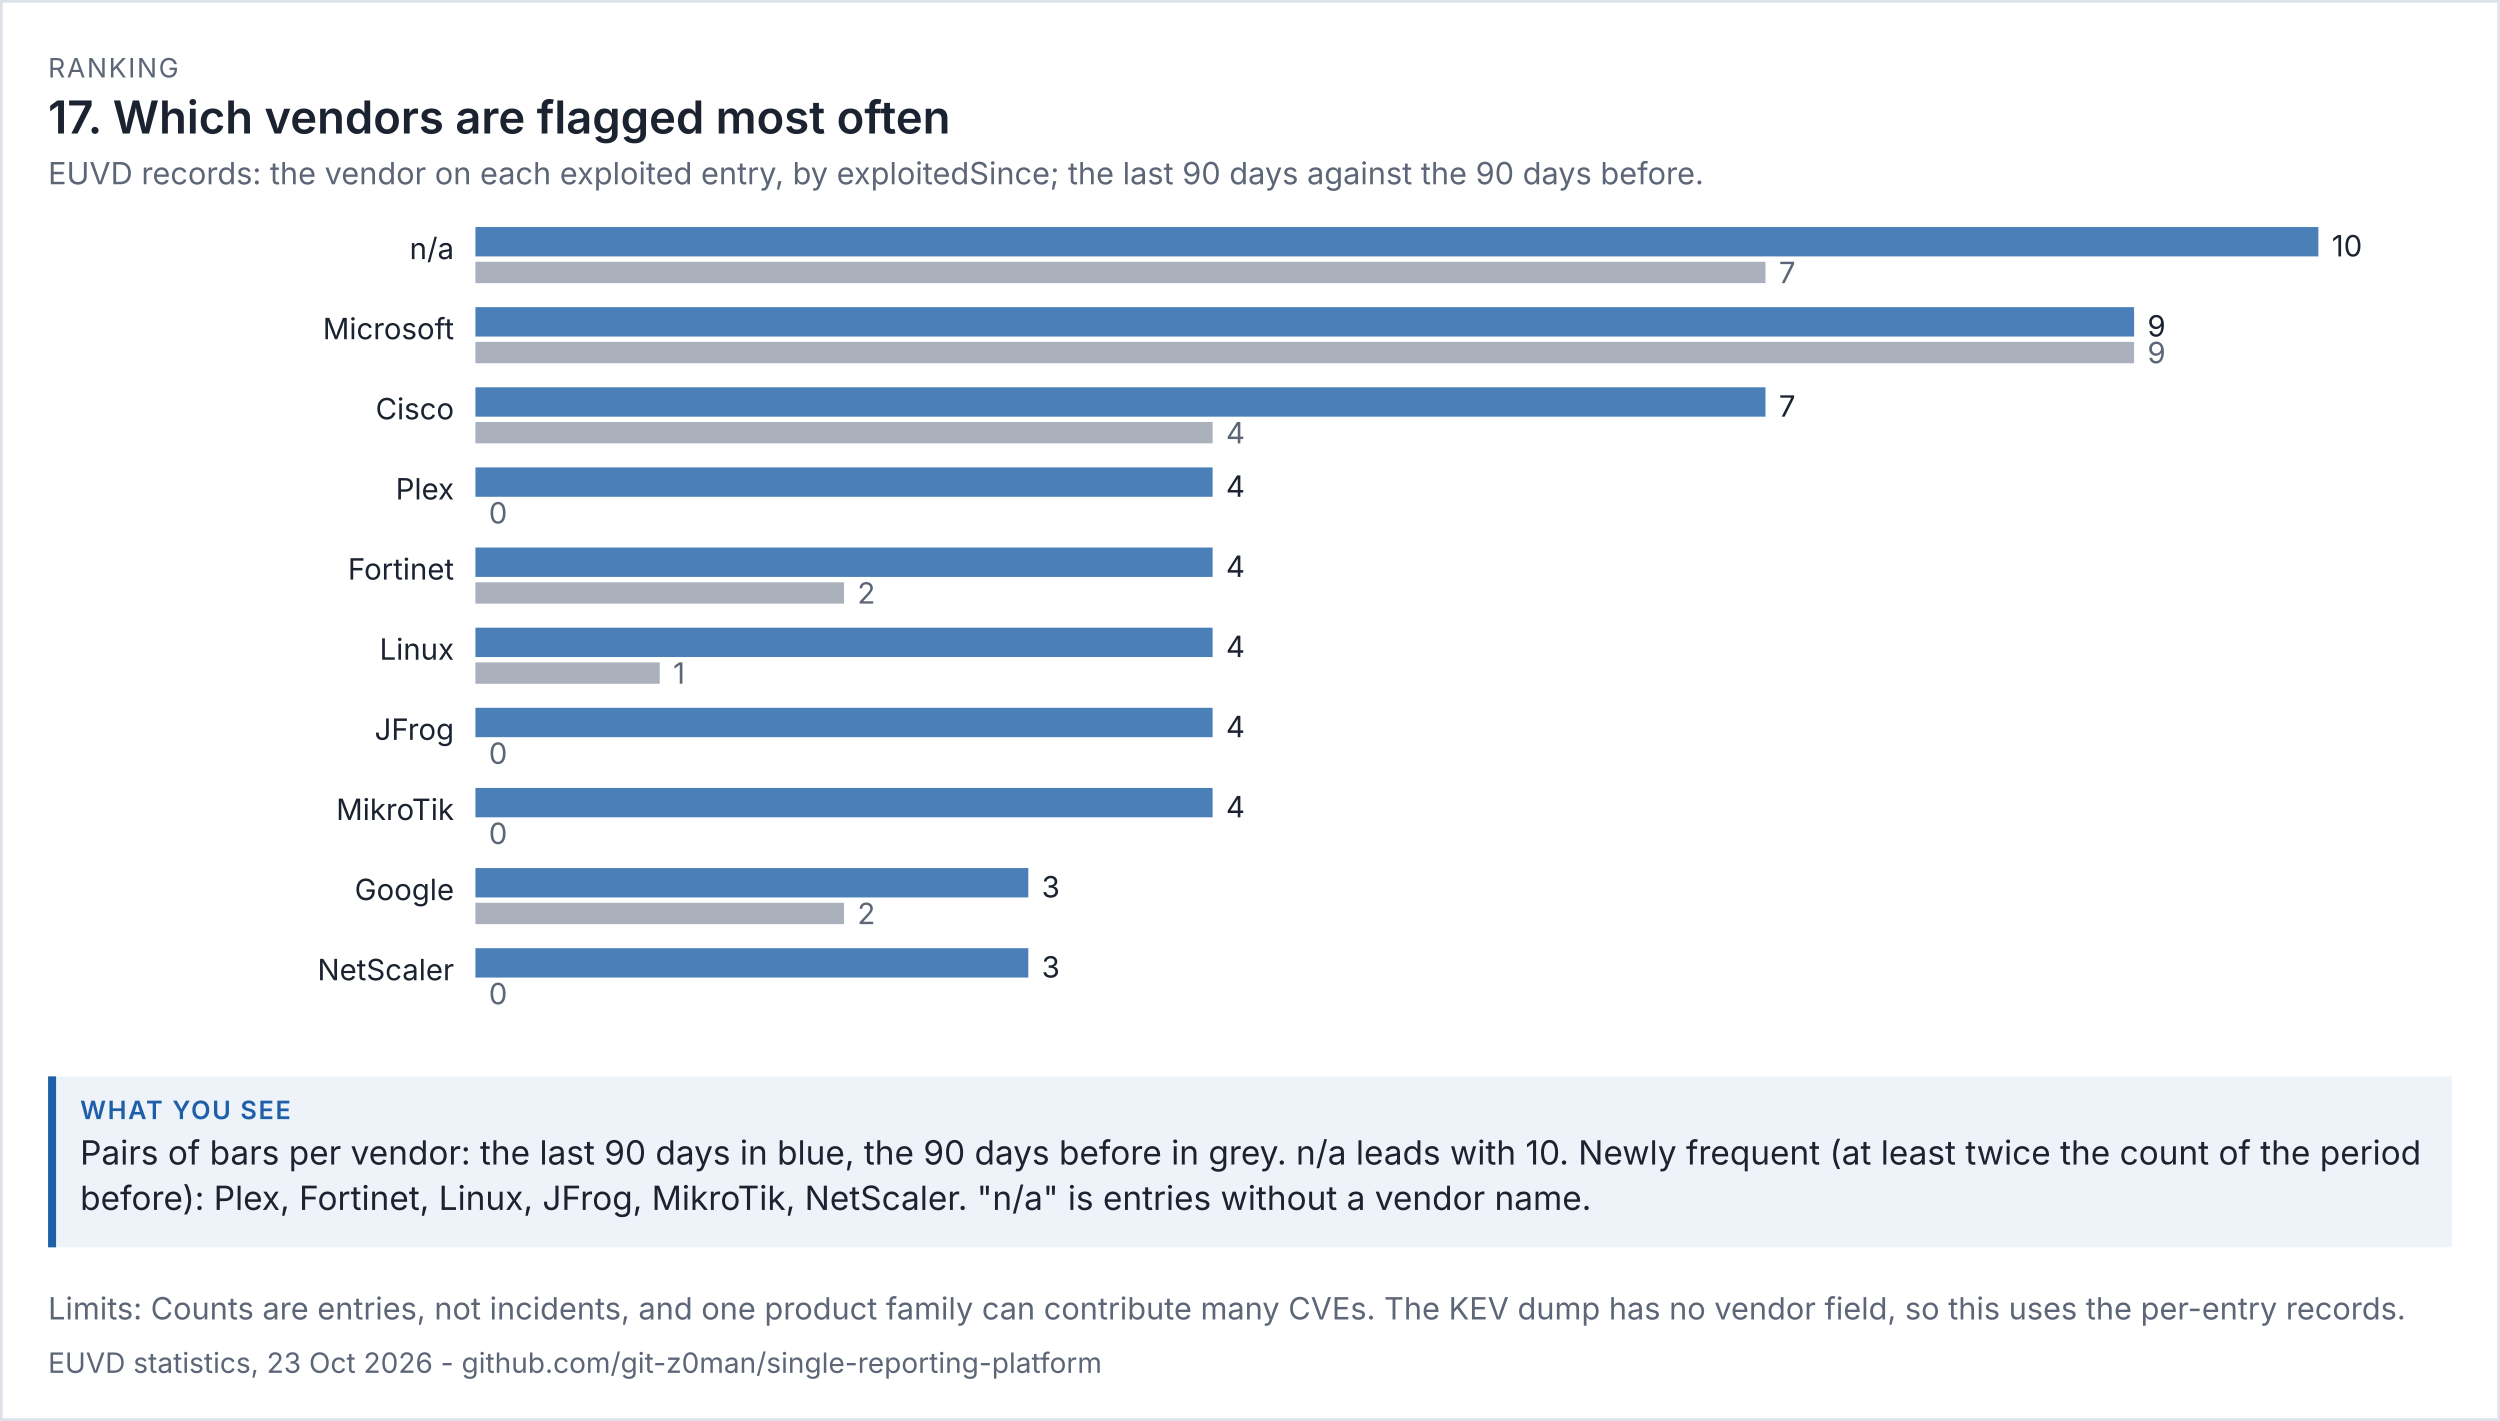
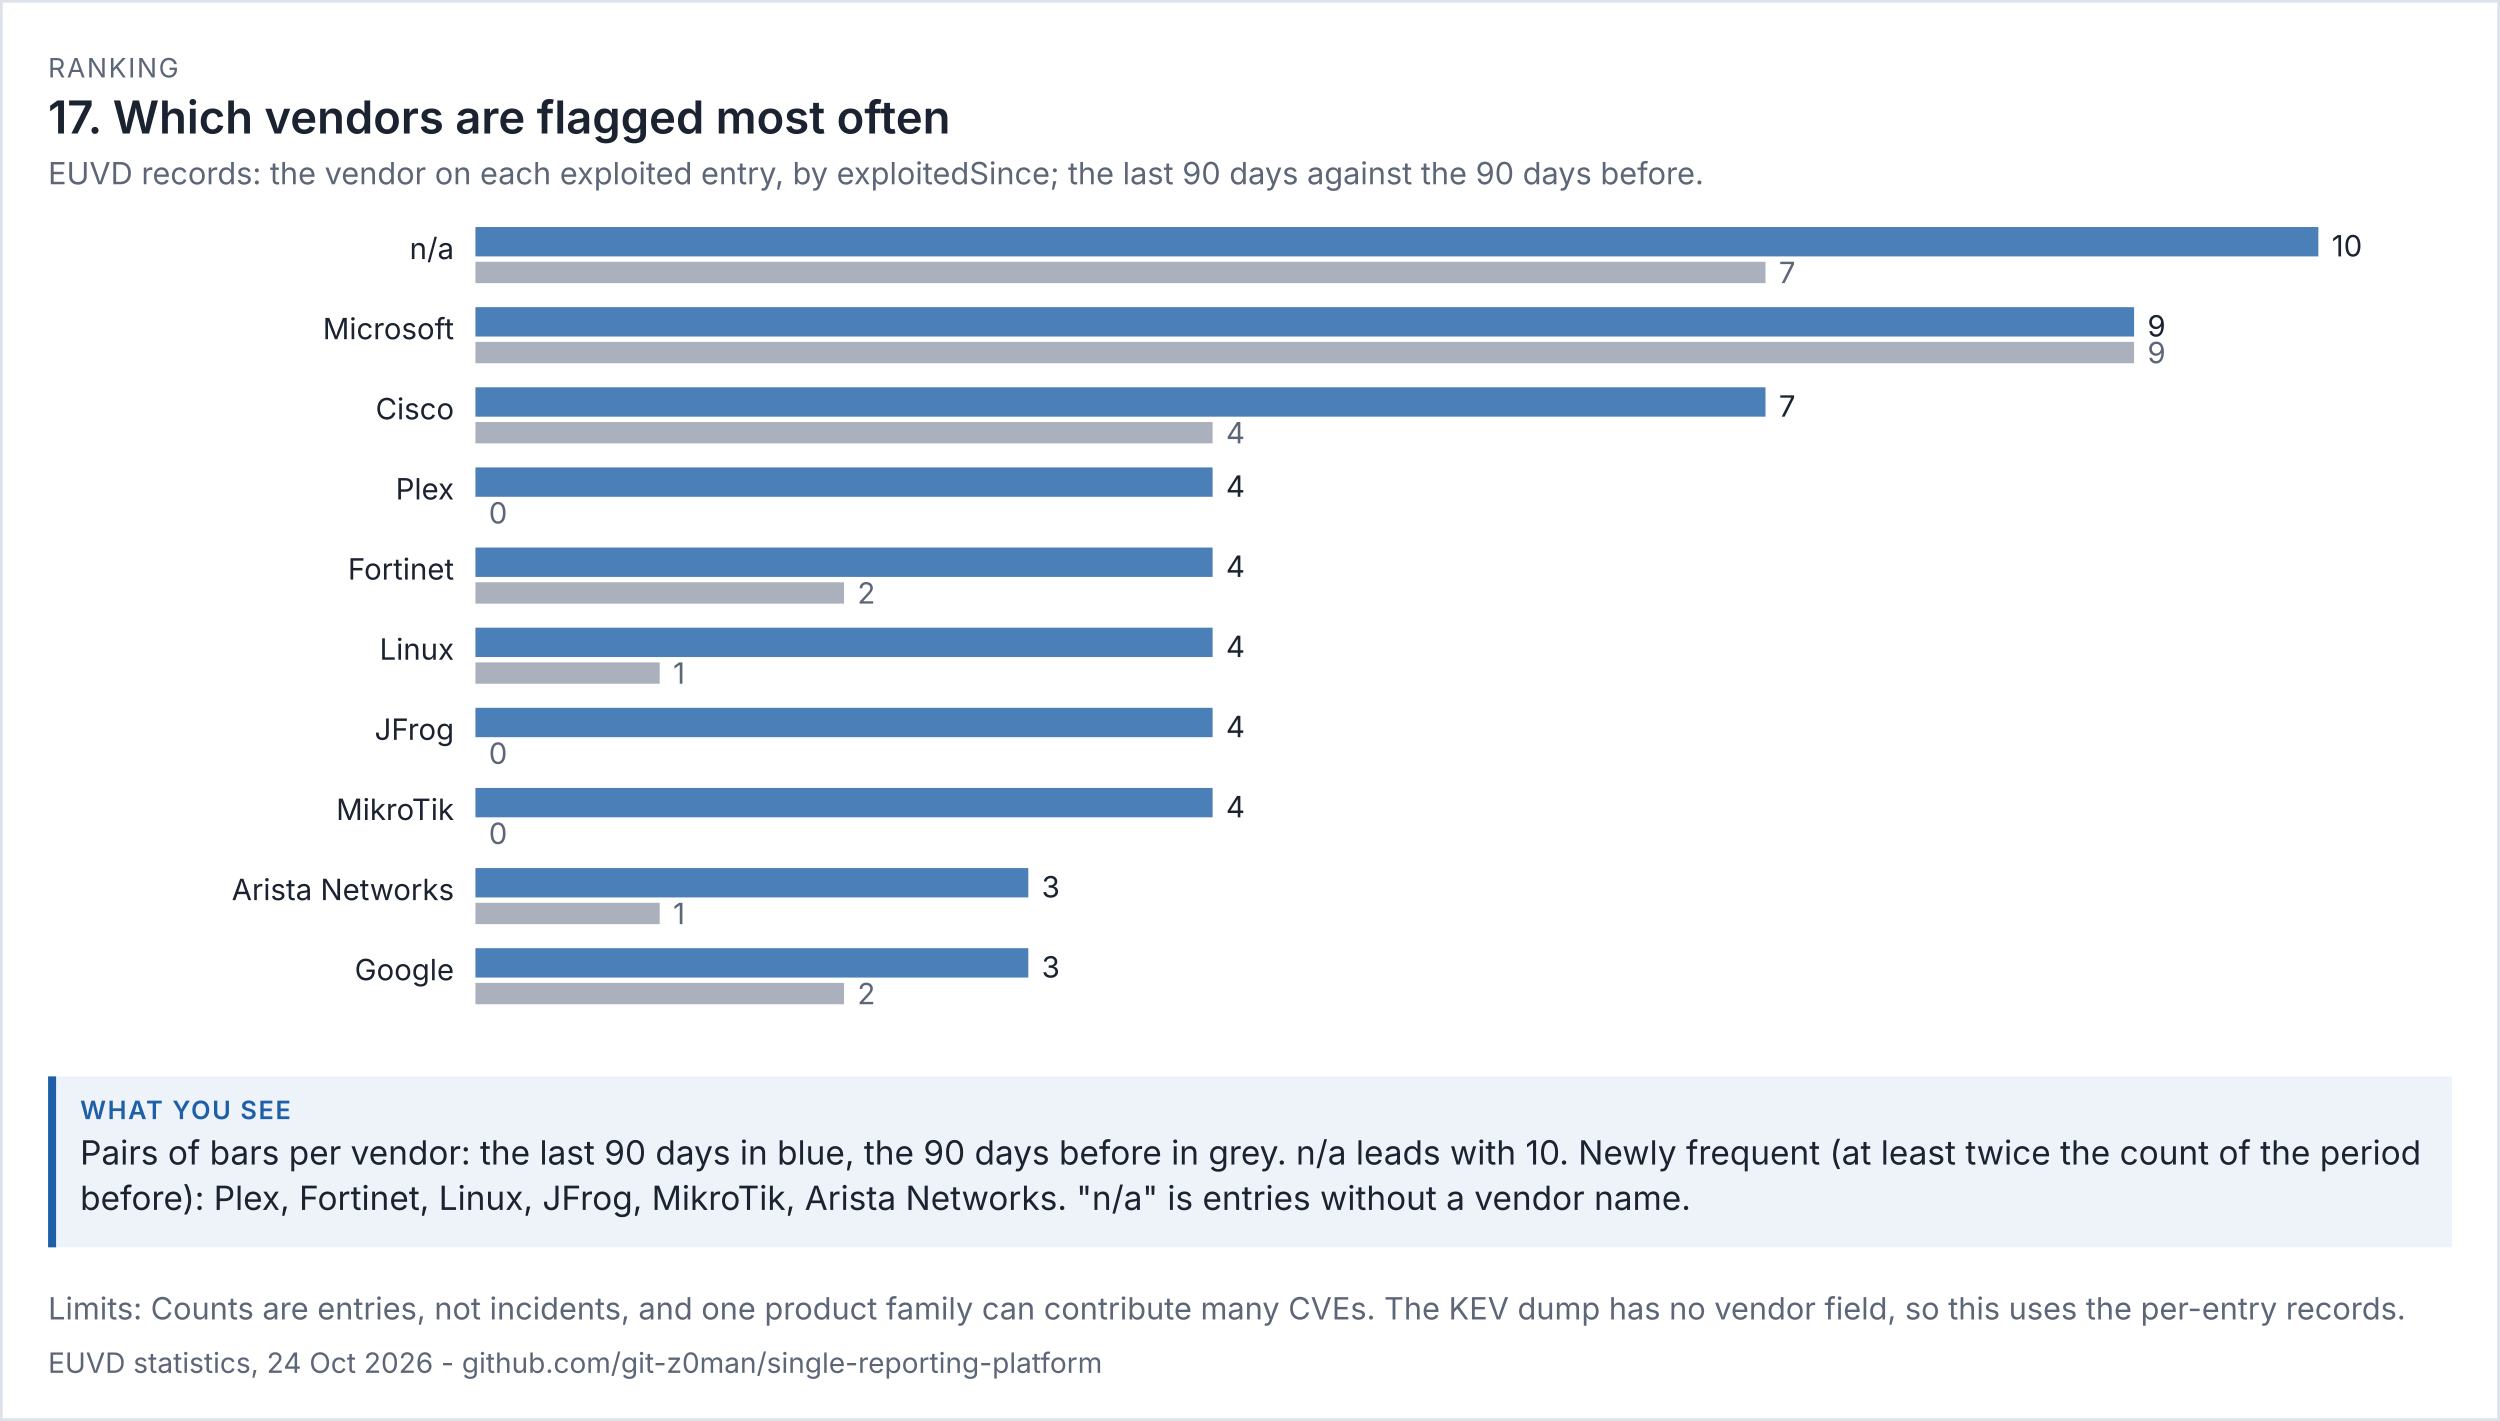
<svg xmlns="http://www.w3.org/2000/svg" viewBox="0 0 936 532" width="936" height="532" font-family="system-ui,-apple-system,'Segoe UI',sans-serif">
  <rect width="100%" height="100%" fill="#ffffff" />
  <rect x="0.5" y="0.5" width="935" height="531" fill="none" stroke="#dde1e8" />
  <text x="18" y="29" font-size="10" letter-spacing="0.6" fill="#5d6677">RANKING</text>
  <text x="18" y="50" font-size="17" fill="#1b2230" font-weight="600">17. Which vendors are flagged most often</text>
  <text x="18" y="69" font-size="11.5" fill="#5d6677">EUVD records: the vendor on each exploited entry, by exploitedSince; the last 90 days against the 90 days before.</text>
  <g transform="translate(18,79) scale(1)" font-size="11">
    <svg viewBox="0 0 900 312" role="img" width="900" height="312">
      <g>
        <text x="152" y="18" text-anchor="end" class="t" fill="rgb(27, 34, 48)">n/a</text>
        <rect x="160" y="6" width="690" height="11" fill="rgb(75, 127, 184)" />
        <text x="855" y="17" class="t" fill="rgb(27, 34, 48)">10</text>
        <rect x="160" y="19" width="483" height="8" fill="rgb(125, 135, 152)" opacity="0.65" />
        <text x="648" y="27" fill="rgb(93, 102, 119)">7</text>
        <text x="152" y="48" text-anchor="end" class="t" fill="rgb(27, 34, 48)">Microsoft</text>
        <rect x="160" y="36" width="621" height="11" fill="rgb(75, 127, 184)" />
        <text x="786" y="47" class="t" fill="rgb(27, 34, 48)">9</text>
        <rect x="160" y="49" width="621" height="8" fill="rgb(125, 135, 152)" opacity="0.65" />
        <text x="786" y="57" fill="rgb(93, 102, 119)">9</text>
        <text x="152" y="78" text-anchor="end" class="t" fill="rgb(27, 34, 48)">Cisco</text>
        <rect x="160" y="66" width="483" height="11" fill="rgb(75, 127, 184)" />
        <text x="648" y="77" class="t" fill="rgb(27, 34, 48)">7</text>
        <rect x="160" y="79" width="276" height="8" fill="rgb(125, 135, 152)" opacity="0.65" />
        <text x="441" y="87" fill="rgb(93, 102, 119)">4</text>
        <text x="152" y="108" text-anchor="end" class="t" fill="rgb(27, 34, 48)">Plex</text>
        <rect x="160" y="96" width="276" height="11" fill="rgb(75, 127, 184)" />
        <text x="441" y="107" class="t" fill="rgb(27, 34, 48)">4</text>
        <rect x="160" y="109" width="0" height="8" fill="rgb(125, 135, 152)" opacity="0.65" />
        <text x="165" y="117" fill="rgb(93, 102, 119)">0</text>
        <text x="152" y="138" text-anchor="end" class="t" fill="rgb(27, 34, 48)">Fortinet</text>
        <rect x="160" y="126" width="276" height="11" fill="rgb(75, 127, 184)" />
        <text x="441" y="137" class="t" fill="rgb(27, 34, 48)">4</text>
        <rect x="160" y="139" width="138" height="8" fill="rgb(125, 135, 152)" opacity="0.65" />
        <text x="303" y="147" fill="rgb(93, 102, 119)">2</text>
        <text x="152" y="168" text-anchor="end" class="t" fill="rgb(27, 34, 48)">Linux</text>
        <rect x="160" y="156" width="276" height="11" fill="rgb(75, 127, 184)" />
        <text x="441" y="167" class="t" fill="rgb(27, 34, 48)">4</text>
        <rect x="160" y="169" width="69" height="8" fill="rgb(125, 135, 152)" opacity="0.65" />
        <text x="234" y="177" fill="rgb(93, 102, 119)">1</text>
        <text x="152" y="198" text-anchor="end" class="t" fill="rgb(27, 34, 48)">JFrog</text>
        <rect x="160" y="186" width="276" height="11" fill="rgb(75, 127, 184)" />
        <text x="441" y="197" class="t" fill="rgb(27, 34, 48)">4</text>
        <rect x="160" y="199" width="0" height="8" fill="rgb(125, 135, 152)" opacity="0.65" />
        <text x="165" y="207" fill="rgb(93, 102, 119)">0</text>
        <text x="152" y="228" text-anchor="end" class="t" fill="rgb(27, 34, 48)">MikroTik</text>
        <rect x="160" y="216" width="276" height="11" fill="rgb(75, 127, 184)" />
        <text x="441" y="227" class="t" fill="rgb(27, 34, 48)">4</text>
        <rect x="160" y="229" width="0" height="8" fill="rgb(125, 135, 152)" opacity="0.65" />
        <text x="165" y="237" fill="rgb(93, 102, 119)">0</text>
-         <text x="152" y="258" text-anchor="end" class="t" fill="rgb(27, 34, 48)">Google</text>
+         <text x="152" y="258" text-anchor="end" class="t" fill="rgb(27, 34, 48)">Arista Networks</text>
        <rect x="160" y="246" width="207" height="11" fill="rgb(75, 127, 184)" />
        <text x="372" y="257" class="t" fill="rgb(27, 34, 48)">3</text>
-         <rect x="160" y="259" width="138" height="8" fill="rgb(125, 135, 152)" opacity="0.65" />
-         <text x="303" y="267" fill="rgb(93, 102, 119)">2</text>
-         <text x="152" y="288" text-anchor="end" class="t" fill="rgb(27, 34, 48)">NetScaler</text>
+         <rect x="160" y="259" width="69" height="8" fill="rgb(125, 135, 152)" opacity="0.65" />
+         <text x="234" y="267" fill="rgb(93, 102, 119)">1</text>
+         <text x="152" y="288" text-anchor="end" class="t" fill="rgb(27, 34, 48)">Google</text>
        <rect x="160" y="276" width="207" height="11" fill="rgb(75, 127, 184)" />
        <text x="372" y="287" class="t" fill="rgb(27, 34, 48)">3</text>
-         <rect x="160" y="289" width="0" height="8" fill="rgb(125, 135, 152)" opacity="0.65" />
-         <text x="165" y="297" fill="rgb(93, 102, 119)">0</text>
+         <rect x="160" y="289" width="138" height="8" fill="rgb(125, 135, 152)" opacity="0.65" />
+         <text x="303" y="297" fill="rgb(93, 102, 119)">2</text>
      </g>
    </svg>
  </g>
  <rect x="18" y="403" width="900" height="64" fill="#eef3fa" />
  <rect x="18" y="403" width="3" height="64" fill="#1f5fa8" />
  <text x="30" y="419" font-size="9.5" letter-spacing="0.6" font-weight="600" fill="#1f5fa8">WHAT YOU SEE</text>
  <text x="30" y="436" font-size="12.5" fill="#1b2230">Pairs of bars per vendor: the last 90 days in blue, the 90 days before in grey. n/a leads with 10. Newly frequent (at least twice the count of the period</text>
-   <text x="30" y="453" font-size="12.5" fill="#1b2230">before): Plex, Fortinet, Linux, JFrog, MikroTik, NetScaler. "n/a" is entries without a vendor name.</text>
+   <text x="30" y="453" font-size="12.5" fill="#1b2230">before): Plex, Fortinet, Linux, JFrog, MikroTik, Arista Networks. "n/a" is entries without a vendor name.</text>
  <text x="18" y="494" font-size="11.5" fill="#5d6677">Limits: Counts are entries, not incidents, and one product family can contribute many CVEs. The KEV dump has no vendor field, so this uses the per-entry records.</text>
-   <text x="18" y="514" font-size="10.5" fill="#5d6677">EUVD statistics, 23 Oct 2026 - github.com/git-z0man/single-reporting-platform</text>
+   <text x="18" y="514" font-size="10.5" fill="#5d6677">EUVD statistics, 24 Oct 2026 - github.com/git-z0man/single-reporting-platform</text>
</svg>
